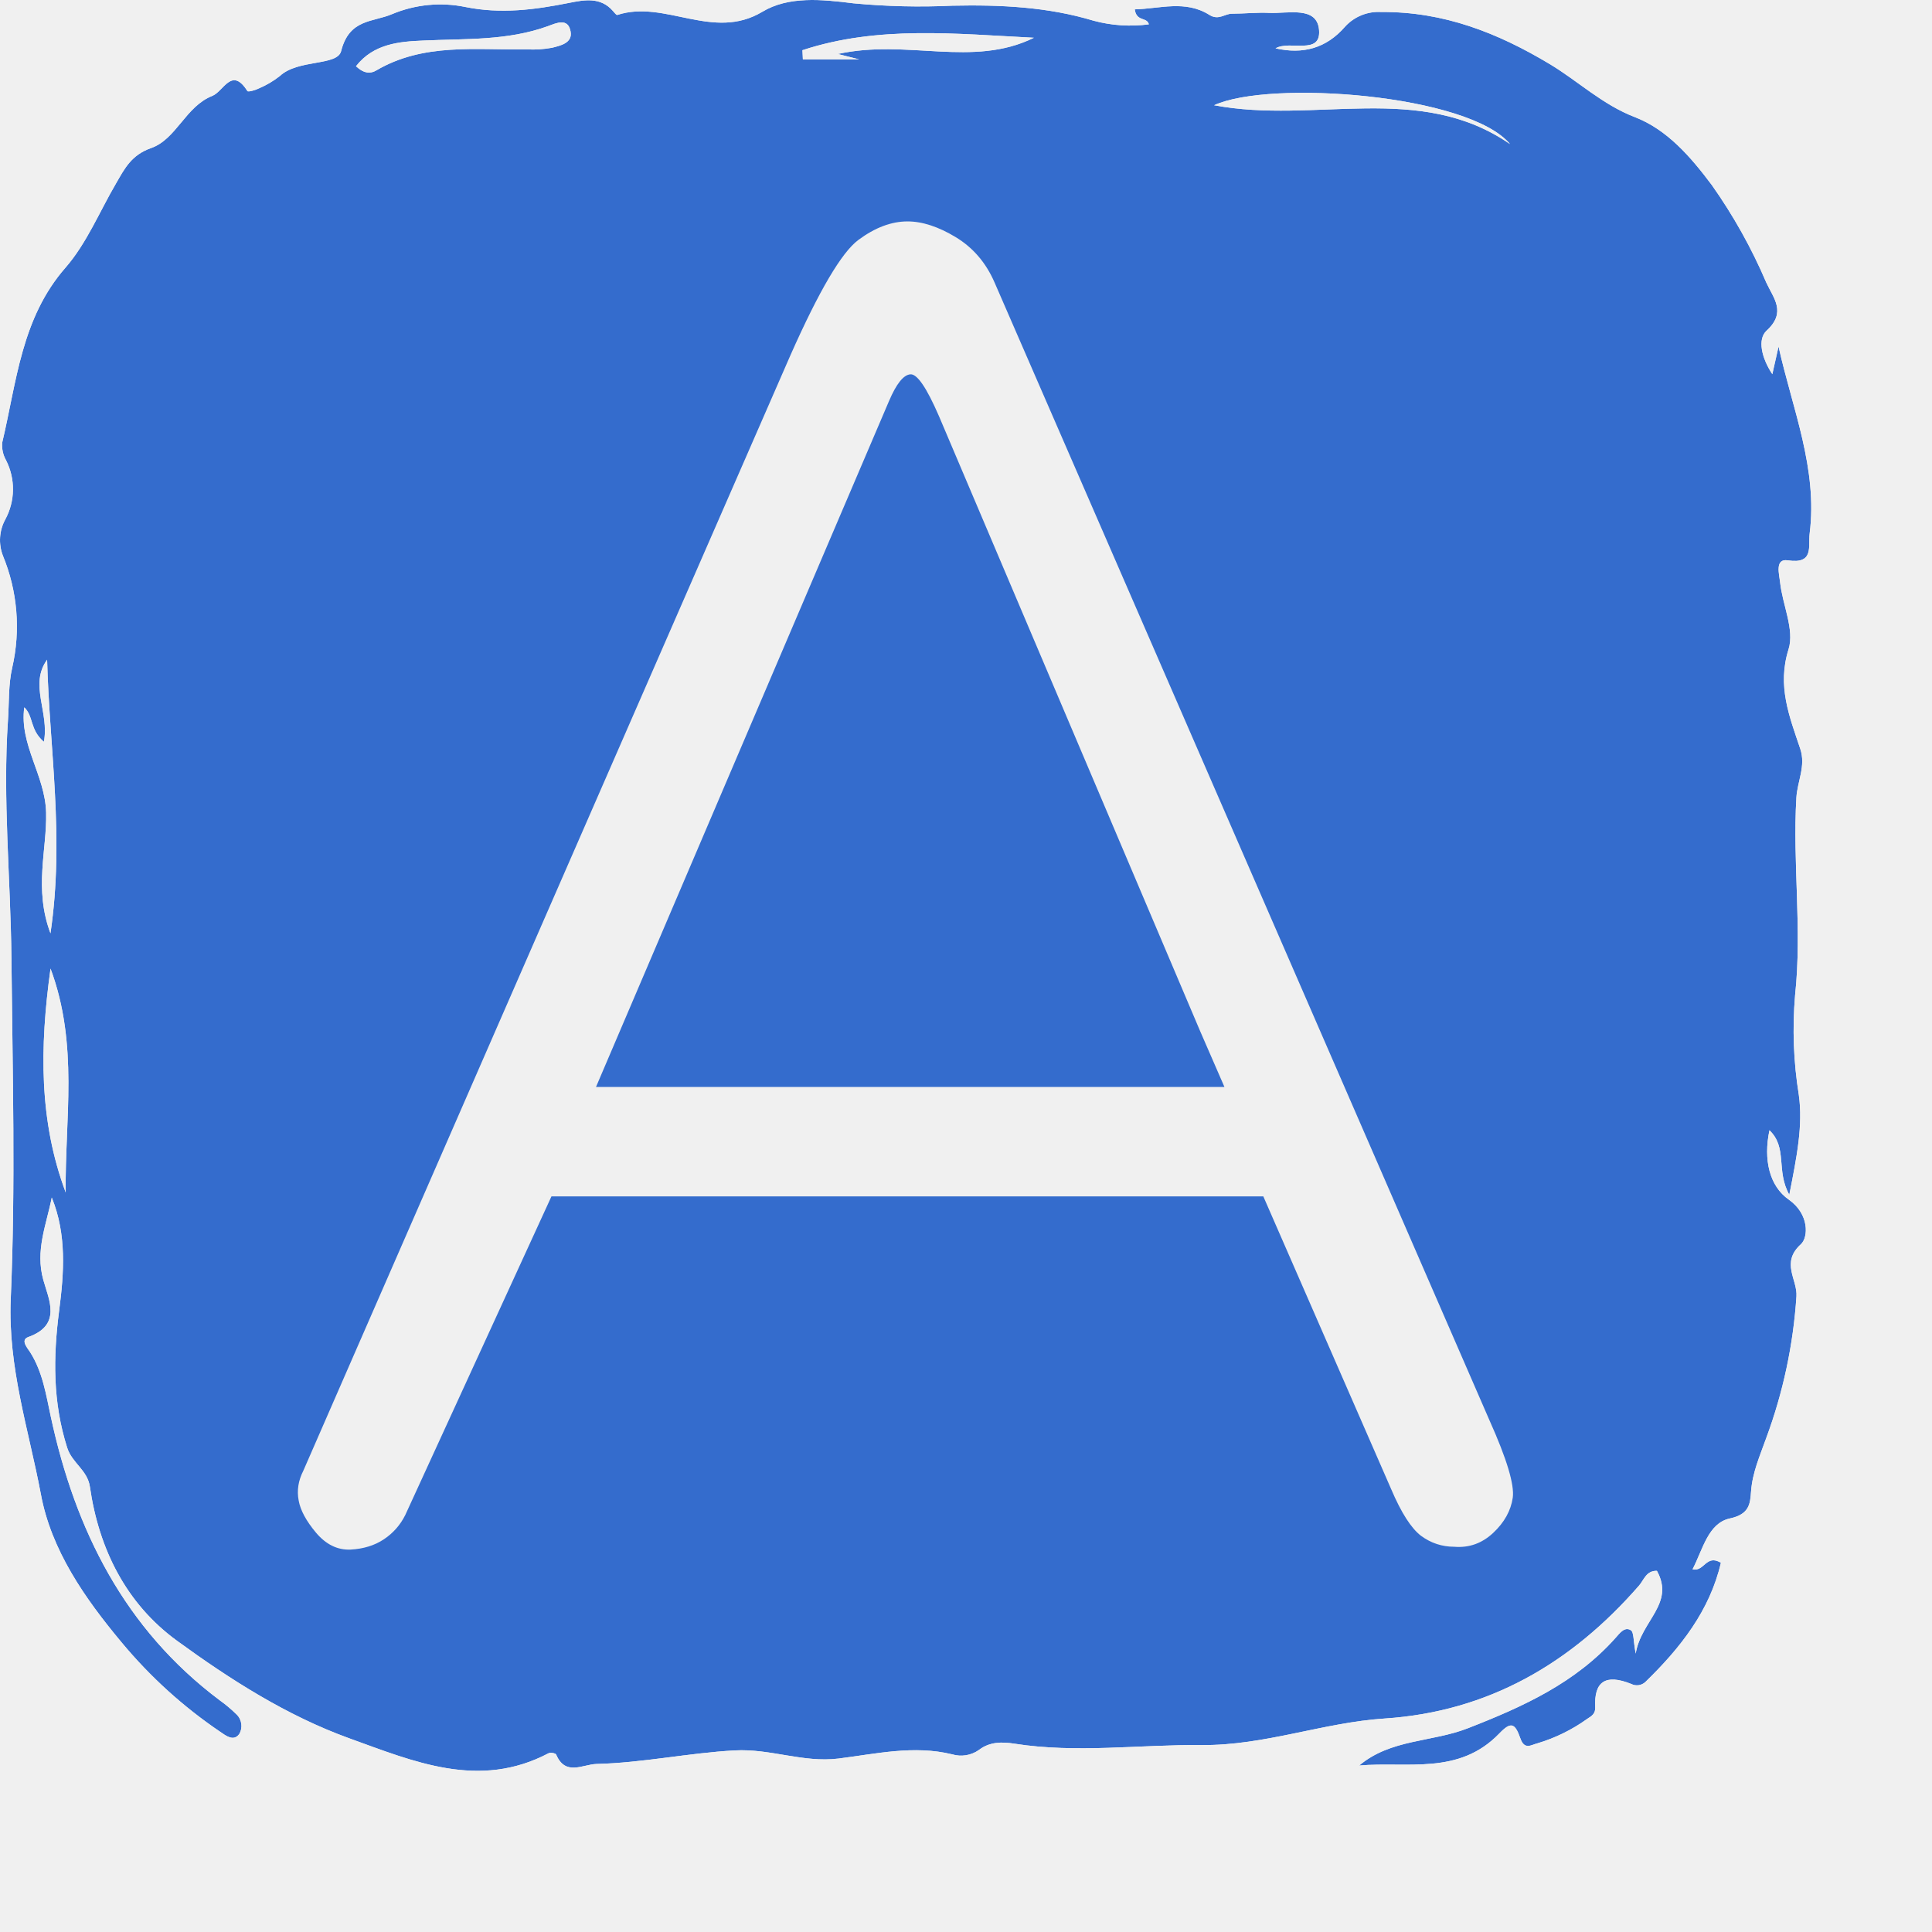
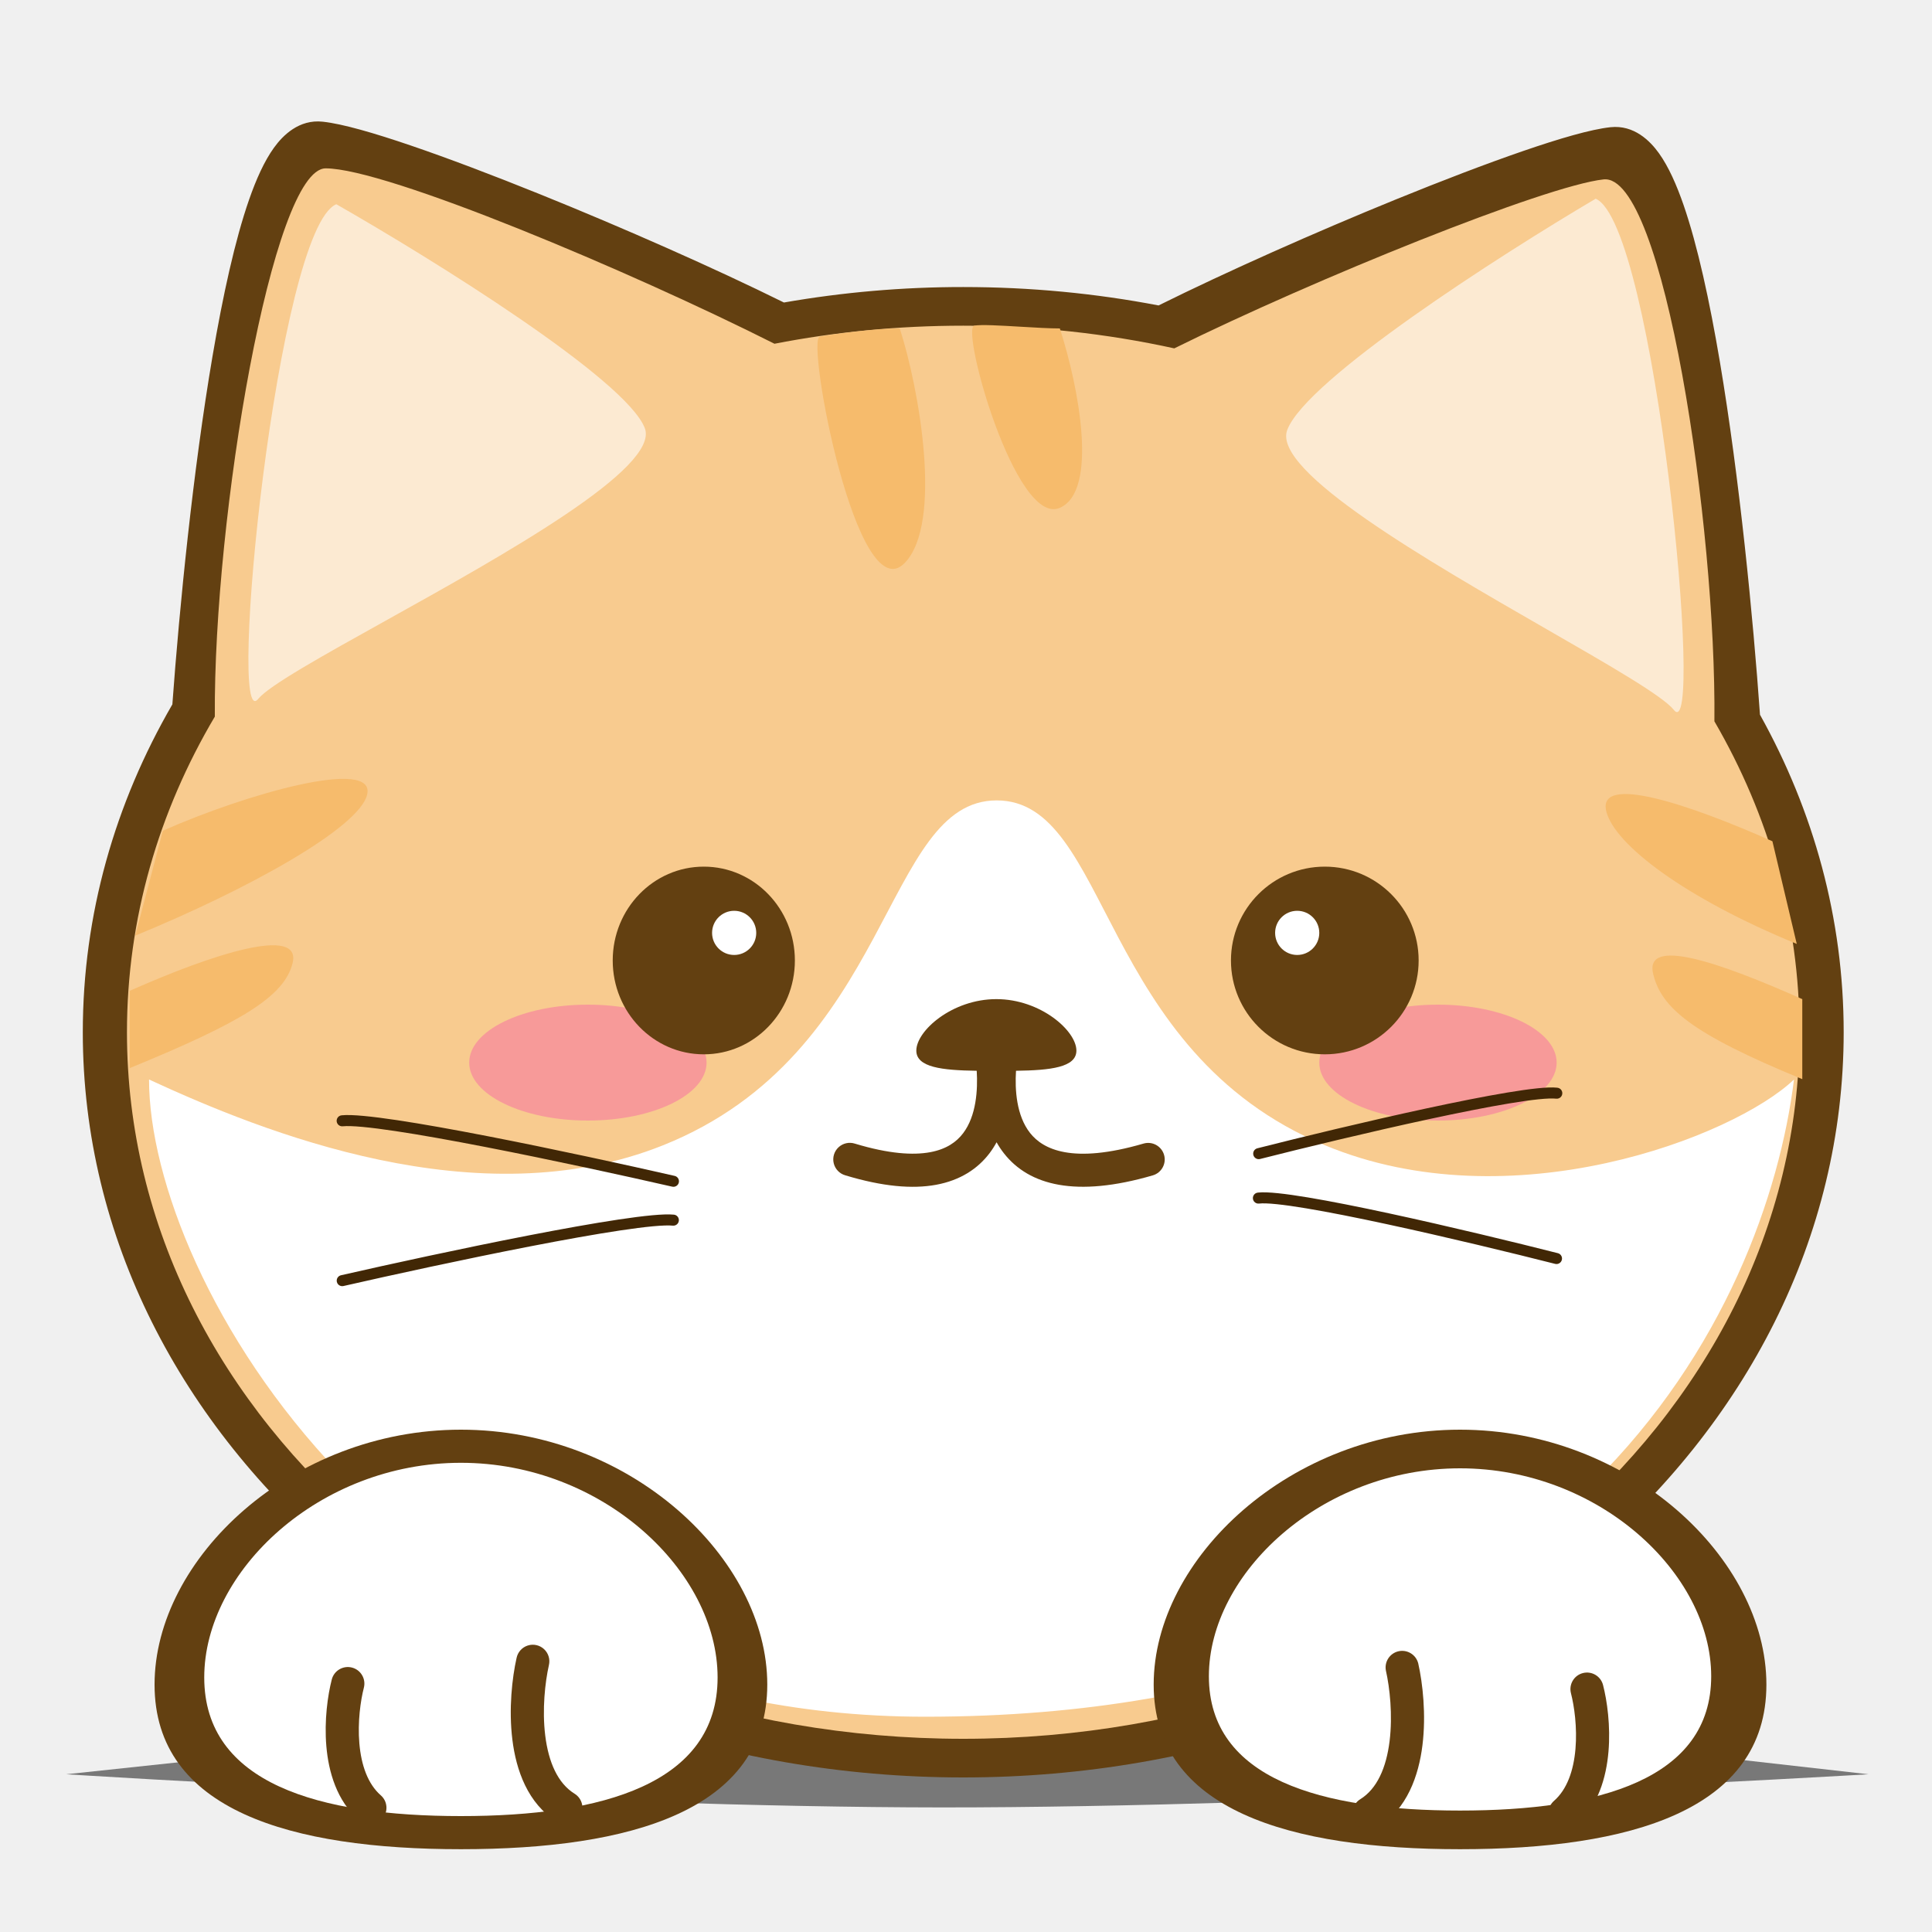
- <svg xmlns="http://www.w3.org/2000/svg" version="1.0" color-interpolation-filters="sRGB" height="64px" width="64px">
-   <g fill="#488fe0" opacity="0.943">
-     <svg x="0" y="0" width="100" height="100" style="overflow: visible;">
-       <g hollow-target="iconBnFill" mask="url(#mask1)">
-         <svg viewBox="0.034 -0.003 291.276 284.776" style="overflow: visible;" width="60" height="58.661" x="0" y="0" filter="url(#filter1)">
-           <path d="M287.78 192.13c-2.19-3.91-.23-7.53-3.19-10.37-1 4.75 0 9 3.13 11.17 3.31 2.34 3.12 6.07 1.93 7.15-3.3 3-.53 5.67-.72 8.4a80.74 80.74 0 0 1-4.87 22.8c-1 2.82-2.21 5.5-2.43 8.57-.14 2-.27 3.66-3.41 4.34-3.49.74-4.35 5-6 8.18 1.91.42 2.17-2.48 4.56-1.06-1.78 7.69-6.5 13.69-12.14 19.17a2 2 0 0 1-2.28.32c-4.11-1.65-6-.41-5.79 3.75.05 1.08-.61 1.42-1.29 1.87a27 27 0 0 1-8 3.93c-1 .24-2.08 1.13-2.75-.8-.87-2.5-1.54-2.7-3.38-.79-6.51 6.77-14.81 4.48-22.54 5.16 5.1-4.29 11.7-3.73 17.49-6 8.93-3.48 17.3-7.29 23.77-14.56.63-.7 1.42-1.82 2.42-1.2.51.31.39 1.63.79 3.76.85-5.3 6.34-8 3.41-13.31-1.72-.05-2.1 1.49-2.88 2.38-10.86 12.47-24.2 20.27-40.89 21.37-9.93.65-19.32 4.36-29.42 4.27s-20.08 1.35-30.12-.22c-2-.32-4-.32-5.71 1a5 5 0 0 1-4.32.71c-6.17-1.51-12.25-.07-18.28.68-5.69.7-10.92-1.62-16.68-1.31-7.47.41-14.78 2-22.23 2.18-2.21.06-5 2-6.49-1.52-.09-.21-.92-.37-1.23-.2-11.19 5.89-21.73 1.31-32.08-2.42-10-3.62-19.11-9.44-27.67-15.68-8.15-5.94-12.56-14.73-14-24.76-.39-2.69-2.86-3.8-3.65-6.27-2.33-7.32-2.27-14.57-1.29-22.1.78-6 1.23-12.19-1.19-18.14-.88 4.42-2.68 8.53-1.36 13.25.9 3.21 3 7.24-2.41 9.18-1.34.48-.12 1.79.31 2.47 2 3.18 2.54 6.8 3.31 10.37 3.93 18.24 11.86 34.1 27.16 45.58a22.14 22.14 0 0 1 2.67 2.24 2.57 2.57 0 0 1 .46 3.2c-.92 1.23-2.14.25-3.05-.37a76 76 0 0 1-15.85-14.37c-5.93-7.1-11.34-14.85-13-23.88-1.95-10.33-5.31-20.38-4.84-31.33.79-18.27.29-36.61.11-54.92-.13-12.75-1.42-25.49-.55-38.25.19-2.81.05-5.69.68-8.39a29.76 29.76 0 0 0-1.5-18 6.94 6.94 0 0 1 .38-5.82A10.24 10.24 0 0 0 1 74a4.88 4.88 0 0 1-.61-2.83C2.72 61.38 3.45 51.15 10.6 43c3.4-3.92 5.45-9 8.09-13.5 1.38-2.38 2.45-4.57 5.64-5.69 4.08-1.43 5.53-6.69 9.84-8.39 1.84-.73 3.12-4.78 5.65-.78.12.18 1.27-.13 1.83-.42a14.62 14.62 0 0 0 3.39-2c2.92-2.73 9.23-1.58 9.85-4C56.2 3 60 3.59 63.08 2.27a20.05 20.05 0 0 1 11.79-1.15C80.6 2.28 86 1.57 91.61.45c2.33-.46 5-1 7 1.32.21.25.55.68.7.63 7.68-2.5 15.38 4.25 23.32-.51 4.23-2.54 9.55-2 14.65-1.36a112.77 112.77 0 0 0 15.93.38c7.69-.16 15.28.18 22.7 2.42a22.67 22.67 0 0 0 8.88.58c-.33-1.23-2-.37-2.27-2.41 4-.09 8.11-1.55 12 .89 1.48.94 2.44-.19 3.64-.19 2 0 4-.23 6-.13 3 .13 7.69-1.15 8 2.76.34 4.11-4.67 1.6-7 2.94 4.42 1 8.17 0 11.21-3.52a7.27 7.27 0 0 1 5.81-2.32c10-.08 18.71 3.34 27.14 8.41 4.57 2.76 8.42 6.49 13.62 8.49s9 6.41 12.39 10.94a84.94 84.94 0 0 1 8.75 15.67c1.14 2.5 3.3 4.75.05 7.73-1.49 1.37-.83 4.36.92 7l1-4.44c2.23 10 6.33 19.66 5 30.1-.25 2 .75 4.93-3.5 4.28-2.15-.33-1.38 2.28-1.25 3.54.39 3.63 2.35 7.63 1.36 10.76-1.86 5.92.14 10.81 1.88 16 .93 2.76-.46 5.23-.62 7.85-.63 10.58.94 21.11-.21 31.8a65.59 65.59 0 0 0 .6 16c.69 4.87-.31 9.94-1.53 16.07zm-277.18-.37c-.15-11.77 2.12-23.74-2.44-36-1.77 12.79-1.84 24.57 2.44 36zM242.87 23.17c-6.62-8-38.63-10.38-47.59-6.25 16.29 3.08 33.02-3.81 47.59 6.25zM166.3 6.07c-12.51-.63-25.09-2-37.22 2l.07 1.48h9.06l-3.44-.87c11.14-2.47 21.69 2.25 31.53-2.61zM3.94 113.75c-.82 6 3.36 10.93 3.51 16.92s-2 12.21.7 19.42c2.28-15.46-.18-29.72-.54-44-2.92 4 .4 8.5-.52 13.2-2.29-1.95-1.63-4.1-3.15-5.54zm53.34-103.1c1.36 1.26 2.4 1.19 3.27.67 7.62-4.47 16-3.25 24.24-3.38a17.33 17.33 0 0 0 4-.26c1.37-.34 3.36-.77 3-2.63-.41-2.25-2.32-1.33-3.63-.85-6.53 2.37-13.3 2-20.07 2.32-3.76.16-7.97.48-10.81 4.13z">
-                     </path>
-           <defs>
-             <filter id="filter1">
-               <feColorMatrix type="matrix" values="0 0 0 0 0.16  0 0 0 0 0.398  0 0 0 0 0.797  0 0 0 1 0">
-                             </feColorMatrix>
-             </filter>
-           </defs>
-         </svg>
-       </g>
-       <mask id="mask1">
-         <g fill="white">
-           <svg viewBox="0.034 -0.003 291.276 284.776" width="60" height="58.661" x="0" y="0">
-             <path d="M287.78 192.13c-2.19-3.91-.23-7.53-3.19-10.37-1 4.75 0 9 3.13 11.17 3.31 2.34 3.12 6.07 1.93 7.15-3.3 3-.53 5.67-.72 8.4a80.74 80.74 0 0 1-4.87 22.8c-1 2.82-2.21 5.5-2.43 8.57-.14 2-.27 3.66-3.41 4.34-3.49.74-4.35 5-6 8.18 1.91.42 2.17-2.48 4.56-1.06-1.78 7.69-6.5 13.69-12.14 19.17a2 2 0 0 1-2.28.32c-4.11-1.65-6-.41-5.79 3.75.05 1.08-.61 1.42-1.29 1.87a27 27 0 0 1-8 3.93c-1 .24-2.08 1.13-2.75-.8-.87-2.5-1.54-2.7-3.38-.79-6.51 6.77-14.81 4.48-22.54 5.16 5.1-4.29 11.7-3.73 17.49-6 8.93-3.48 17.3-7.29 23.77-14.56.63-.7 1.42-1.82 2.42-1.2.51.31.39 1.63.79 3.76.85-5.3 6.34-8 3.41-13.31-1.72-.05-2.1 1.49-2.88 2.38-10.86 12.47-24.2 20.27-40.89 21.37-9.93.65-19.32 4.36-29.42 4.27s-20.08 1.35-30.12-.22c-2-.32-4-.32-5.71 1a5 5 0 0 1-4.32.71c-6.17-1.51-12.25-.07-18.28.68-5.69.7-10.92-1.62-16.68-1.31-7.47.41-14.78 2-22.23 2.18-2.21.06-5 2-6.49-1.52-.09-.21-.92-.37-1.23-.2-11.19 5.89-21.73 1.31-32.08-2.42-10-3.62-19.11-9.44-27.67-15.68-8.15-5.94-12.56-14.73-14-24.76-.39-2.69-2.86-3.8-3.65-6.27-2.33-7.32-2.27-14.57-1.29-22.1.78-6 1.23-12.19-1.19-18.14-.88 4.42-2.68 8.53-1.36 13.25.9 3.21 3 7.24-2.41 9.18-1.34.48-.12 1.79.31 2.47 2 3.18 2.54 6.8 3.31 10.37 3.93 18.24 11.86 34.1 27.16 45.58a22.14 22.14 0 0 1 2.67 2.24 2.57 2.57 0 0 1 .46 3.2c-.92 1.23-2.14.25-3.05-.37a76 76 0 0 1-15.85-14.37c-5.93-7.1-11.34-14.85-13-23.88-1.95-10.33-5.31-20.38-4.84-31.33.79-18.27.29-36.61.11-54.92-.13-12.75-1.42-25.49-.55-38.25.19-2.81.05-5.69.68-8.39a29.76 29.76 0 0 0-1.5-18 6.94 6.94 0 0 1 .38-5.82A10.24 10.24 0 0 0 1 74a4.88 4.88 0 0 1-.61-2.83C2.72 61.38 3.45 51.15 10.6 43c3.4-3.92 5.45-9 8.09-13.5 1.38-2.38 2.45-4.57 5.64-5.69 4.08-1.43 5.53-6.69 9.84-8.39 1.84-.73 3.12-4.78 5.65-.78.12.18 1.27-.13 1.83-.42a14.62 14.62 0 0 0 3.39-2c2.92-2.73 9.23-1.58 9.85-4C56.2 3 60 3.59 63.08 2.27a20.05 20.05 0 0 1 11.79-1.15C80.6 2.28 86 1.57 91.61.45c2.33-.46 5-1 7 1.32.21.25.55.68.7.63 7.68-2.5 15.38 4.25 23.32-.51 4.23-2.54 9.55-2 14.65-1.36a112.77 112.77 0 0 0 15.93.38c7.69-.16 15.28.18 22.7 2.42a22.67 22.67 0 0 0 8.88.58c-.33-1.23-2-.37-2.27-2.41 4-.09 8.11-1.55 12 .89 1.48.94 2.44-.19 3.64-.19 2 0 4-.23 6-.13 3 .13 7.69-1.15 8 2.76.34 4.11-4.67 1.6-7 2.94 4.42 1 8.17 0 11.21-3.52a7.27 7.27 0 0 1 5.81-2.32c10-.08 18.71 3.34 27.14 8.41 4.57 2.76 8.42 6.49 13.62 8.49s9 6.41 12.39 10.94a84.94 84.94 0 0 1 8.75 15.67c1.14 2.5 3.3 4.75.05 7.73-1.49 1.37-.83 4.36.92 7l1-4.44c2.23 10 6.33 19.66 5 30.1-.25 2 .75 4.93-3.5 4.28-2.15-.33-1.38 2.28-1.25 3.54.39 3.63 2.35 7.63 1.36 10.76-1.86 5.92.14 10.81 1.88 16 .93 2.76-.46 5.23-.62 7.85-.63 10.58.94 21.11-.21 31.8a65.59 65.59 0 0 0 .6 16c.69 4.87-.31 9.94-1.53 16.07zm-277.18-.37c-.15-11.77 2.12-23.74-2.44-36-1.77 12.79-1.84 24.57 2.44 36zM242.87 23.17c-6.62-8-38.63-10.38-47.59-6.25 16.29 3.08 33.02-3.81 47.59 6.25zM166.3 6.07c-12.51-.63-25.09-2-37.22 2l.07 1.48h9.06l-3.44-.87c11.14-2.47 21.69 2.25 31.53-2.61zM3.94 113.75c-.82 6 3.36 10.93 3.51 16.92s-2 12.21.7 19.42c2.28-15.46-.18-29.72-.54-44-2.92 4 .4 8.5-.52 13.2-2.29-1.95-1.63-4.1-3.15-5.54zm53.34-103.1c1.36 1.26 2.4 1.19 3.27.67 7.62-4.47 16-3.25 24.24-3.38a17.33 17.33 0 0 0 4-.26c1.37-.34 3.36-.77 3-2.63-.41-2.25-2.32-1.33-3.63-.85-6.53 2.37-13.3 2-20.07 2.32-3.76.16-7.97.48-10.81 4.13z">
-                         </path>
-           </svg>
-         </g>
-         <g fill="black">
-           <svg viewBox="0 0 47.179 51.588" width="45" height="43.996" x="7.5" y="7.333">
-             <path transform="translate(-0.027 50.832)" d="M37.51-12.96L9.86-12.96L4.18-0.58Q3.89 0 3.35 0.36Q2.81 0.72 2.05 0.76Q1.30 0.79 0.72 0.11Q0.14-0.58 0.04-1.15Q-0.07-1.73 0.22-2.30L0.22-2.30L19.15-45.65Q20.81-49.39 21.78-50.11Q22.75-50.83 23.69-50.83L23.69-50.83Q24.55-50.83 25.56-50.22Q26.57-49.61 27.07-48.46L27.07-48.46L46.30-4.25Q47.30-2.02 47.20-1.26Q47.09-0.50 46.44 0.11Q45.79 0.72 44.93 0.65L44.93 0.65Q44.21 0.65 43.63 0.22Q43.06-0.22 42.48-1.58L42.48-1.58L37.51-12.96ZM11.59-17.21L36.00-17.21L35.06-19.37L24.91-43.27Q24.19-44.93 23.80-44.89Q23.40-44.86 22.97-43.85L22.97-43.85L11.59-17.21Z">
-                         </path>
-           </svg>
-         </g>
-       </mask>
-     </svg>
-   </g>
+ <svg xmlns="http://www.w3.org/2000/svg" t="1767671570804" class="icon" viewBox="0 0 1024 1024" version="1.1" p-id="1768" width="200" height="200">
+   <path d="M237.919 918.765s156.769-7.835 260.953-8.789c115.759-1.059 300.164 8.789 300.164 8.789l191.318 21.633s-298.897 17.712-491.482 17.578C309.979 957.844 35.109 940.398 35.109 940.398l202.811-21.633z" fill="#000000" opacity=".5" p-id="1769" />
+   <path d="M145.212 78.283c4.766-6.606 13.321-15.108 25.784-13.789 10.492 1.112 27.391 6.039 46.651 12.604 19.766 6.738 43.476 15.729 68.313 25.755 44.377 17.911 92.865 39.33 129.536 57.482A550.892 550.892 0 0 1 510.537 152.137c35.58 0 70.232 3.37 103.529 9.754 35.983-17.847 82.701-38.637 125.554-56.095 24.608-10.026 48.102-19.017 67.689-25.761 19.079-6.562 35.846-11.498 46.273-12.613 12.502-1.337 21.024 7.267 25.72 13.839 5.12 7.159 9.371 16.829 13.04 27.443 7.423 21.481 13.804 50.937 19.213 82.97 10.416 61.703 17.627 135.56 21.273 187.137C961.281 429.869 977.189 486.915 977.189 547.109c0 218.135-208.928 394.971-466.651 394.971C252.811 942.08 43.886 765.244 43.886 547.109c0-62.353 17.072-121.332 47.473-173.773 3.733-51.446 10.948-123.904 21.29-184.61 5.459-32.037 11.902-61.499 19.397-82.985 3.704-10.62 7.999-20.296 13.166-27.458zM904.148 387.92a14.579 14.579 0 0 0 5.442 9.743C934.289 443.609 947.931 494.305 947.931 547.109c0 197.594-191.064 365.714-437.394 365.714S73.143 744.703 73.143 547.109c0-53.394 13.95-104.635 39.175-150.987a14.617 14.617 0 0 0 7.601-11.861l0.108-1.583C177.211 287.993 282.331 215.757 411.051 190.833c1.205 0.611 2.396 1.217 3.569 1.82a14.629 14.629 0 0 0 19.365-5.72A527.269 527.269 0 0 1 510.537 181.394c27.9 0 55.088 2.156 81.373 6.267a14.629 14.629 0 0 0 20.445 7.891c1.934-1.001 3.915-2.019 5.942-3.046 127.292 26.864 230.617 100.212 285.851 195.411z m-4.816-59.319c-3.97-42.388-9.561-90.194-16.627-132.055-5.337-31.612-11.402-59.143-18.014-78.28-3.35-9.693-6.51-16.238-9.19-19.988a20.773 20.773 0 0 0-1.115-1.439c-7.285 1.211-20.155 4.88-37.557 10.866-18.909 6.507-41.87 15.29-66.171 25.19a2126.204 2126.204 0 0 0-91.326 39.749c99.018 28.175 183.194 83.696 239.999 155.958zM275.008 129.984c31.32 12.639 64.588 27.004 94.076 40.626C268.66 197.612 182.968 252.606 124.799 324.754c3.999-42.154 9.614-89.565 16.691-131.119 5.386-31.606 11.507-59.132 18.18-78.263 3.376-9.684 6.565-16.226 9.269-19.974 0.477-0.661 0.872-1.15 1.188-1.51 7.358 1.194 20.419 4.877 38.078 10.898 19.093 6.51 42.271 15.29 66.803 25.19zM171.052 93.008c0 0.009-0.059 0.059-0.181 0.129 0.12-0.102 0.181-0.135 0.181-0.129z m682.37 2.885c0 0.009 0.064 0.064 0.187 0.138-0.123-0.108-0.187-0.146-0.187-0.138z" fill="#634011" p-id="1770" />
+   <path d="M172.617 89.234c32.197 0 161.698 54.576 237.875 92.962C442.643 175.929 476.134 172.617 510.537 172.617c38.64 0 76.124 4.178 111.856 12.025 74.41-36.788 196.898-86.25 227.527-89.556 31.876-3.435 59.79 183.916 58.751 287.229C937.56 432.043 953.783 487.974 953.783 547.109c0 206.825-198.448 374.491-443.246 374.491S67.291 753.933 67.291 547.109c0-60.123 16.77-116.938 46.572-167.286C113.137 273.648 144.475 89.234 172.617 89.234z" fill="#F8CB8F" p-id="1771" />
+   <path d="M311.589 593.92c34.74 0 62.903-13.754 62.903-30.72s-28.163-30.72-62.903-30.72S248.686 546.234 248.686 563.2s28.163 30.72 62.903 30.72z m450.56 0c34.74 0 62.903-13.754 62.903-30.72s-28.163-30.72-62.903-30.72-62.903 13.754-62.903 30.72 28.163 30.72 62.903 30.72z" fill="#F79A99" p-id="1772" />
+   <path d="M845.739 105.326c-50.395 29.734-153.647 95.89-163.504 122.649-8.034 21.817 74.445 69.246 137.447 105.475 33.593 19.318 61.651 35.451 67.49 42.818 16.799 21.185-10.076-257.562-41.434-270.942zM178.261 108.251c50.395 28.774 153.647 92.795 163.504 118.693 8.034 21.112-74.445 67.011-137.447 102.072-33.593 18.695-61.651 34.307-67.49 41.437-16.799 20.5 10.076-249.253 41.434-262.203z" fill="#FFFFFF" opacity=".6" p-id="1773" />
+   <path d="M351.364 607.051c-97.716 39.079-211.997-6.978-272.369-34.889C78.994 678.227 210.967 909.897 490.356 909.897 834.329 909.897 935.88 693.113 950.857 572.161c-32.291 30.702-150.224 75.785-248.501 34.889C581.614 556.81 588.633 424.229 528.264 424.229c-60.372 0-54.755 133.977-176.9 182.822z" fill="#FFFFFF" p-id="1774" />
+   <path d="M421.303 509.074c0 27.47-21.612 49.737-48.274 49.737s-48.274-22.268-48.274-49.737 21.612-49.737 48.274-49.737 48.274 22.268 48.274 49.737z m330.606 0c0 27.47-22.268 49.737-49.737 49.737s-49.737-22.268-49.737-49.737 22.268-49.737 49.737-49.737 49.737 22.268 49.737 49.737z m-213.402 58.462c18.394-0.263 32.007-1.805 32.007-10.696 0-10.503-18.994-27.285-42.423-27.285s-42.423 16.782-42.423 27.285c0 8.894 13.616 10.433 32.013 10.696 0.617 10.062-0.196 23.868-7.209 33.104-3.487 4.593-8.803 8.452-17.487 10.053-8.935 1.647-21.747 0.939-39.883-4.549a8.777 8.777 0 1 0-5.085 16.799c19.719 5.971 35.521 7.341 48.148 5.015 12.885-2.376 22.092-8.543 28.286-16.7 1.422-1.872 2.668-3.827 3.757-5.834 1.15 2.051 2.466 4.049 3.973 5.96 13.321 16.896 38.069 23.467 78.822 11.586a8.774 8.774 0 1 0-4.912-16.852c-37.87 11.039-53.339 3.005-60.126-5.603-7.262-9.21-8.095-22.952-7.458-32.979z" fill="#634011" p-id="1775" />
+   <path d="M389.12 506.149a11.703 11.703 0 1 0 0-23.406 11.703 11.703 0 0 0 0 23.406z m298.423 0a11.703 11.703 0 1 0 0-23.406 11.703 11.703 0 0 0 0 23.406z" fill="#FFFFFF" p-id="1776" />
+   <path d="M377.417 892.861c0 11.059-2.885 18.733-7.177 24.64-4.514 6.217-11.881 12.221-23.309 17.452C323.341 945.758 287.841 950.857 244.297 950.857s-79.044-5.1-102.634-15.904c-11.428-5.231-18.795-11.235-23.309-17.452-4.292-5.907-7.177-13.581-7.177-24.64 0-22.87 12.744-49.123 37.443-70.489C172.986 801.295 206.871 787.017 244.297 787.017c37.426 0 71.311 14.277 95.677 35.354C364.673 843.738 377.417 869.99 377.417 892.861z m29.257 0C406.674 959.705 333.976 980.114 244.297 980.114S81.92 959.705 81.92 892.861C81.92 826.02 154.618 757.76 244.297 757.76s162.377 68.26 162.377 135.101z m500.297 0c0 11.059-2.885 18.733-7.177 24.64-4.514 6.217-11.881 12.221-23.309 17.452-23.59 10.805-59.091 15.904-102.634 15.904s-79.044-5.1-102.634-15.904c-11.428-5.231-18.795-11.235-23.309-17.452-4.292-5.907-7.177-13.581-7.177-24.64 0-22.87 12.744-49.123 37.443-70.489C702.54 801.295 736.426 787.017 773.851 787.017c37.426 0 71.311 14.277 95.677 35.354C894.227 843.738 906.971 869.99 906.971 892.861z m29.257 0C936.229 959.705 863.53 980.114 773.851 980.114s-162.377-20.41-162.377-87.254C611.474 826.02 684.172 757.76 773.851 757.76s162.377 68.26 162.377 135.101z" fill="#634011" p-id="1777" />
+   <path d="M244.297 962.56c75.135 0 136.046-17.189 136.046-73.476S319.432 775.314 244.297 775.314 108.251 832.796 108.251 889.084C108.251 945.371 169.162 962.56 244.297 962.56z m529.554-2.926c73.52 0 133.12-16.65 133.12-71.18S847.372 778.24 773.851 778.24 640.731 833.925 640.731 888.455C640.731 942.984 700.331 959.634 773.851 959.634z" fill="#FFFFFF" p-id="1778" />
+   <path d="M290.927 882.568a8.777 8.777 0 1 0-17.124-3.853c-2.364 10.497-4.251 27.116-2.232 43.38 1.981 15.989 8.049 33.833 23.728 43.54a8.777 8.777 0 0 0 9.242-14.927c-8.897-5.506-13.801-16.677-15.55-30.773-1.714-13.824-0.088-28.362 1.937-37.367z m-98.076 11.969a8.777 8.777 0 0 0-16.998-4.389c-2.153 8.35-4.049 21.715-2.879 35.384 1.159 13.496 5.459 28.883 17.303 39.246a8.777 8.777 0 0 0 11.557-13.213c-6.881-6.021-10.378-15.992-11.369-27.534-0.974-11.369 0.644-22.727 2.387-29.494z m541.716-9.043a8.78 8.78 0 0 1 17.127-3.853c2.364 10.497 4.248 27.116 2.232 43.38-1.984 15.989-8.049 33.833-23.73 43.54a8.777 8.777 0 0 1-9.239-14.927c8.897-5.506 13.801-16.677 15.55-30.773 1.712-13.824 0.088-28.362-1.94-37.367z m98.076 11.969a8.777 8.777 0 0 1 16.998-4.389c2.156 8.35 4.052 21.715 2.879 35.384-1.156 13.496-5.459 28.883-17.3 39.246a8.777 8.777 0 0 1-11.559-13.213c6.881-6.021 10.38-15.992 11.369-27.534 0.974-11.369-0.641-22.727-2.387-29.494z" fill="#634011" p-id="1779" />
+   <path d="M561.737 174.08c10.155 31.378 20.48 86.127 0 95.086-23.406 10.24-52.663-95.086-45.349-96.549 3.493-0.699 13.903-0.079 24.579 0.556 7.583 0.448 15.301 0.907 20.77 0.907z m-84.846 0c10.155 31.378 23.022 103.006 2.715 124.22C454.223 324.816 427.154 179.931 434.469 178.469c5.974-1.194 29.257-4.389 42.423-4.389zM194.56 421.303c5.053-20.214-64.366-0.492-108.251 19.014l-14.629 55.589C131.169 471.526 190.171 438.857 194.56 421.303z m744.855 24.582c-43.886-19.503-93.085-36.018-88.032-15.805 4.389 17.554 41.449 45.837 100.937 70.217l-12.905-54.412zM155.063 510.534c5.053-20.214-42.423-4.874-86.309 14.631v40.96c59.489-24.38 81.92-38.037 86.309-55.591zM955.246 529.554c-43.886-19.506-84.047-33.379-78.994-13.166 4.389 17.554 19.506 31.206 78.994 55.589V529.554z" fill="#F6BB6C" p-id="1780" />
+   <path d="M666.343 608.639c22.683-5.761 57.815-14.277 89.489-21.112 15.834-3.414 30.834-6.416 42.996-8.441 6.08-1.012 11.481-1.788 15.936-2.244 4.397-0.453 8.075-0.62 10.612-0.336a2.926 2.926 0 1 1-0.65 5.813c-1.867-0.208-5.012-0.105-9.362 0.342-4.289 0.442-9.558 1.194-15.574 2.197-12.031 2.001-26.928 4.982-42.724 8.388-31.586 6.814-66.645 15.313-89.284 21.062a2.926 2.926 0 0 1-1.439-5.67z m-308.754 14.611c-25.202-5.758-64.228-14.275-99.413-21.106-17.589-3.414-34.245-6.413-47.748-8.438-6.747-1.009-12.736-1.782-17.671-2.238-4.877-0.453-8.909-0.614-11.656-0.336a2.926 2.926 0 1 0 0.585 5.822c2.145-0.217 5.696-0.108 10.533 0.339 4.784 0.445 10.65 1.197 17.344 2.2 13.379 2.004 29.945 4.988 47.499 8.394 35.103 6.817 74.064 15.319 99.223 21.068a2.926 2.926 0 0 0 1.305-5.705z m-77.435 31.557c-35.185 6.832-74.211 15.348-99.413 21.106a2.926 2.926 0 0 0 1.305 5.705c25.161-5.749 64.12-14.251 99.223-21.068 17.554-3.406 34.12-6.39 47.499-8.394 6.691-1.004 12.56-1.755 17.344-2.2 4.836-0.448 8.388-0.556 10.533-0.339a2.926 2.926 0 0 0 0.585-5.822c-2.747-0.278-6.779-0.117-11.659 0.336-4.933 0.456-10.922 1.229-17.668 2.238-13.502 2.025-30.158 5.023-47.748 8.438z m545.616 9.421c-22.683-5.761-57.815-14.277-89.489-21.112-15.834-3.414-30.834-6.416-42.996-8.441-6.08-1.012-11.481-1.788-15.936-2.244-4.397-0.453-8.075-0.62-10.612-0.336a2.926 2.926 0 1 0 0.65 5.813c1.87-0.208 5.012-0.105 9.362 0.342 4.289 0.442 9.558 1.194 15.574 2.197 12.031 2.001 26.928 4.982 42.724 8.388 31.586 6.814 66.645 15.313 89.284 21.062a2.926 2.926 0 0 0 1.439-5.67z" fill="#412705" p-id="1781" />
</svg>
